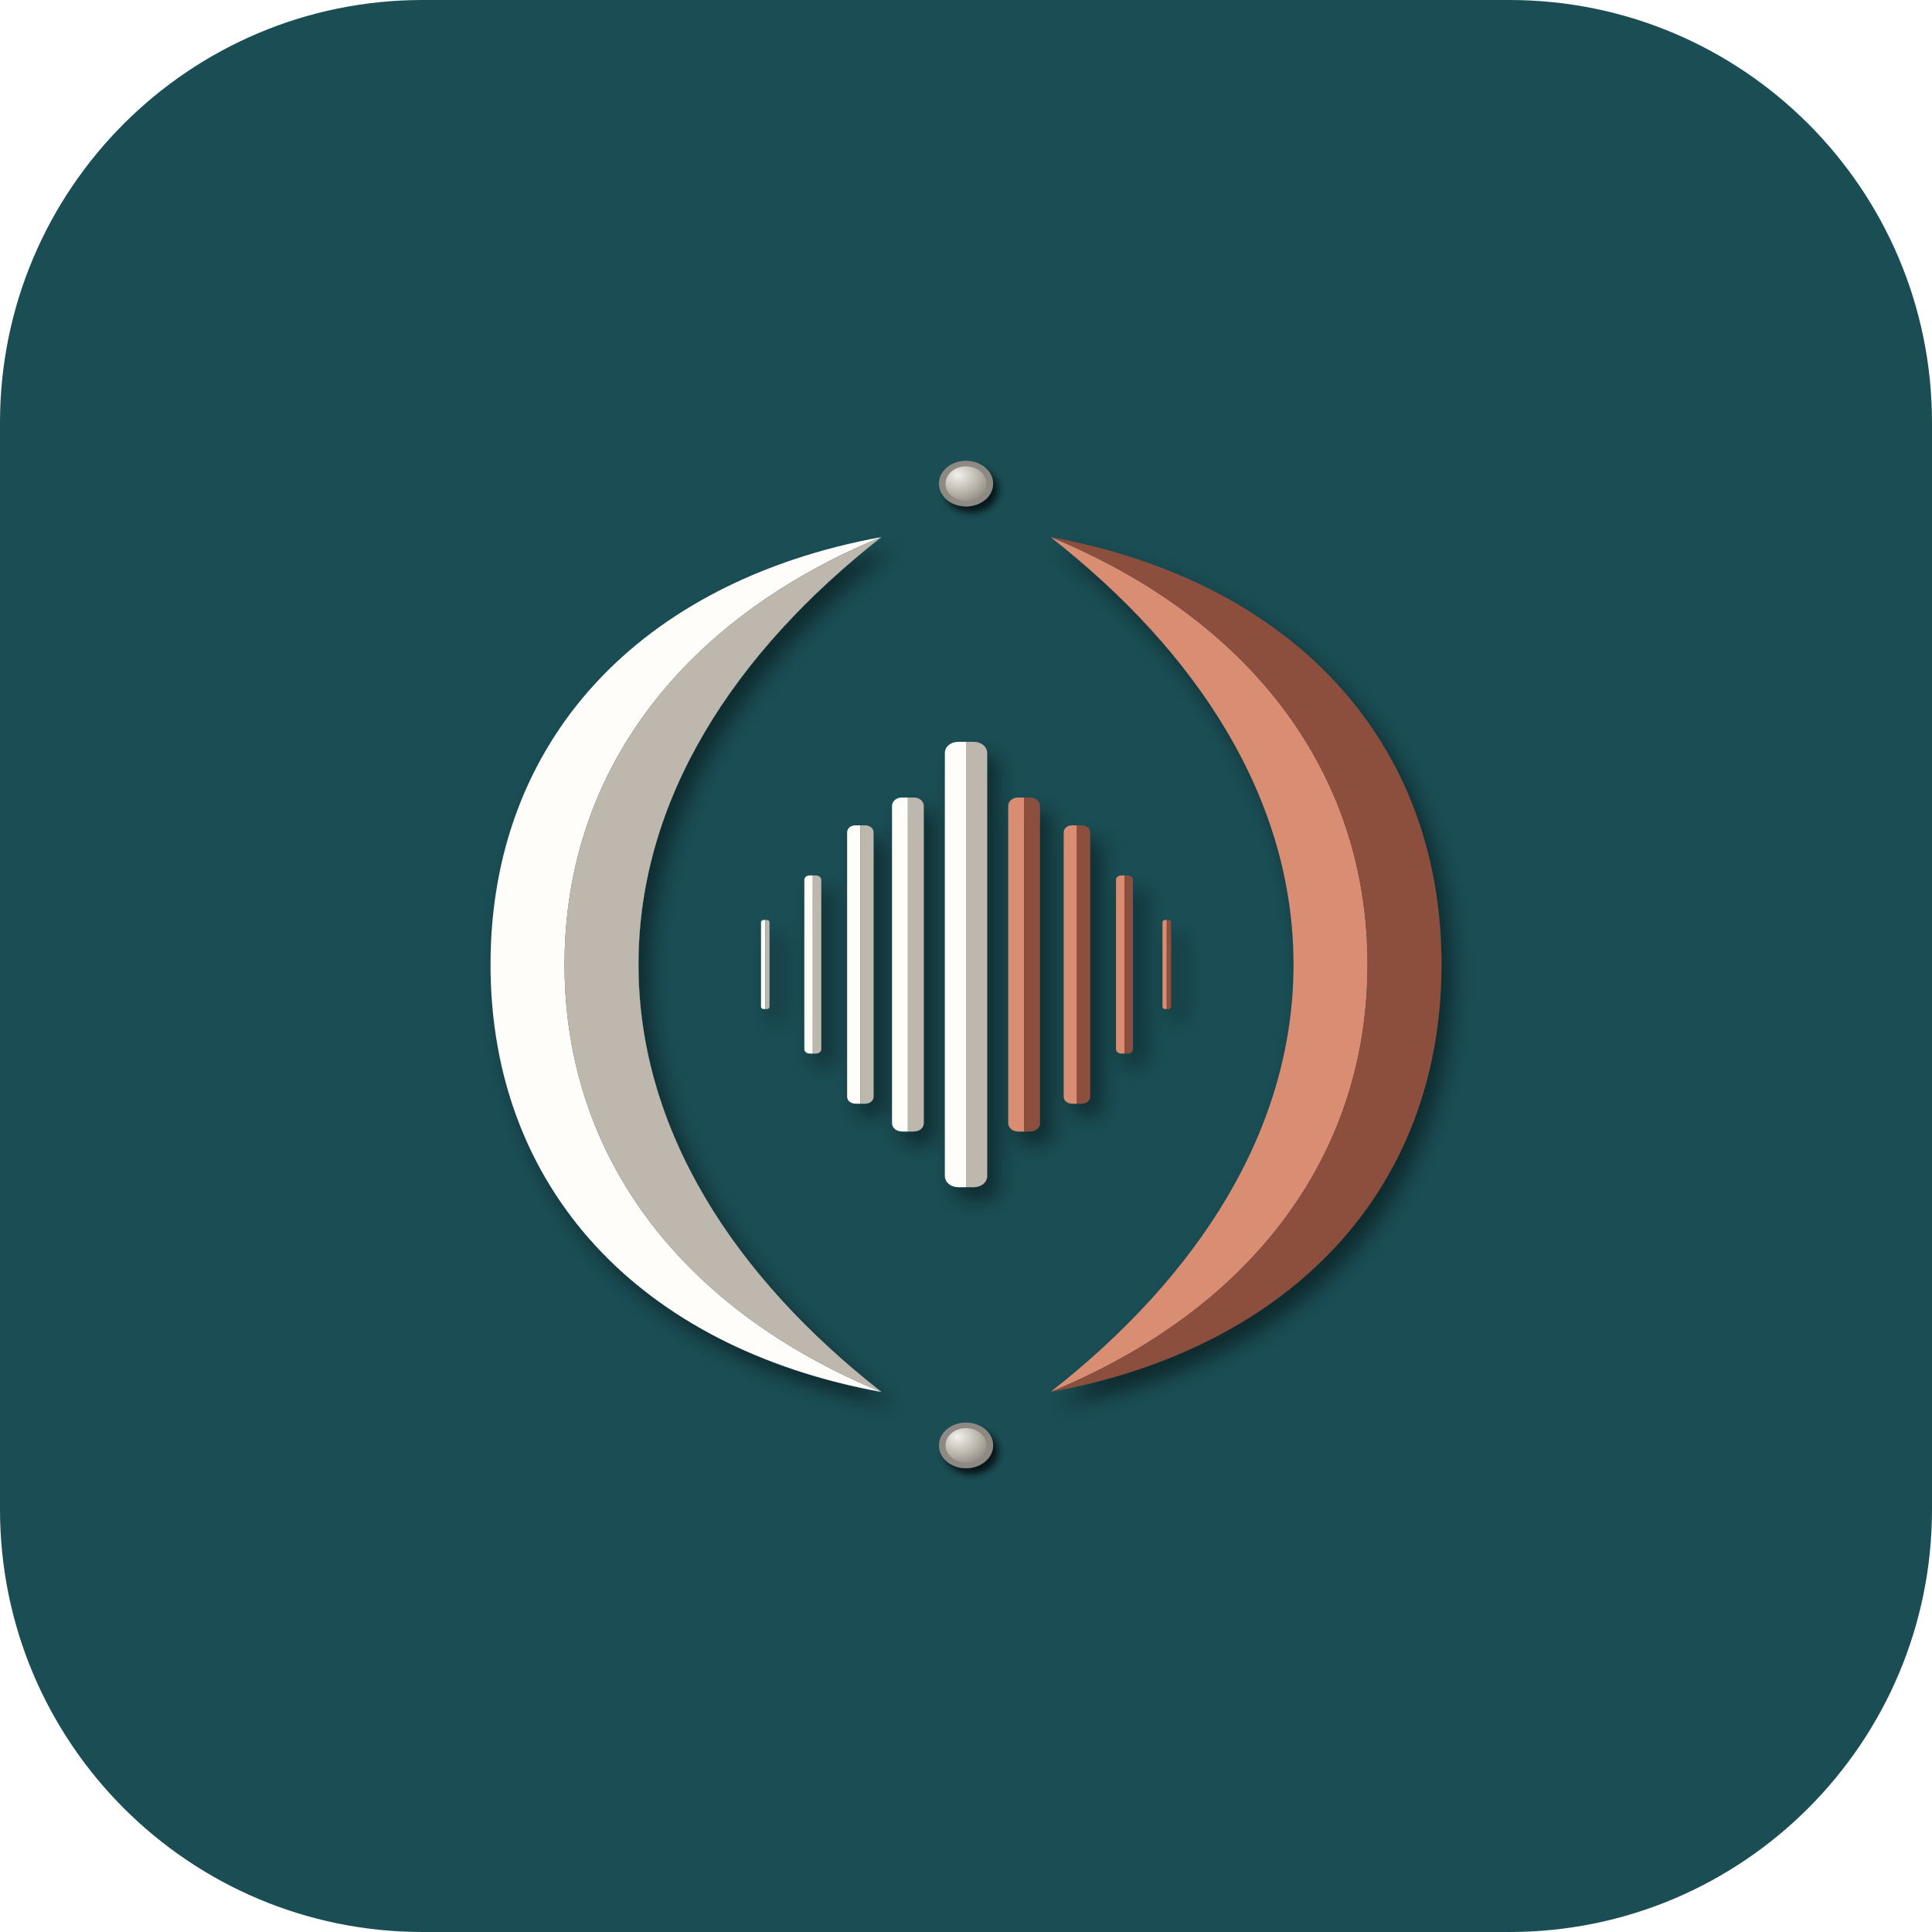
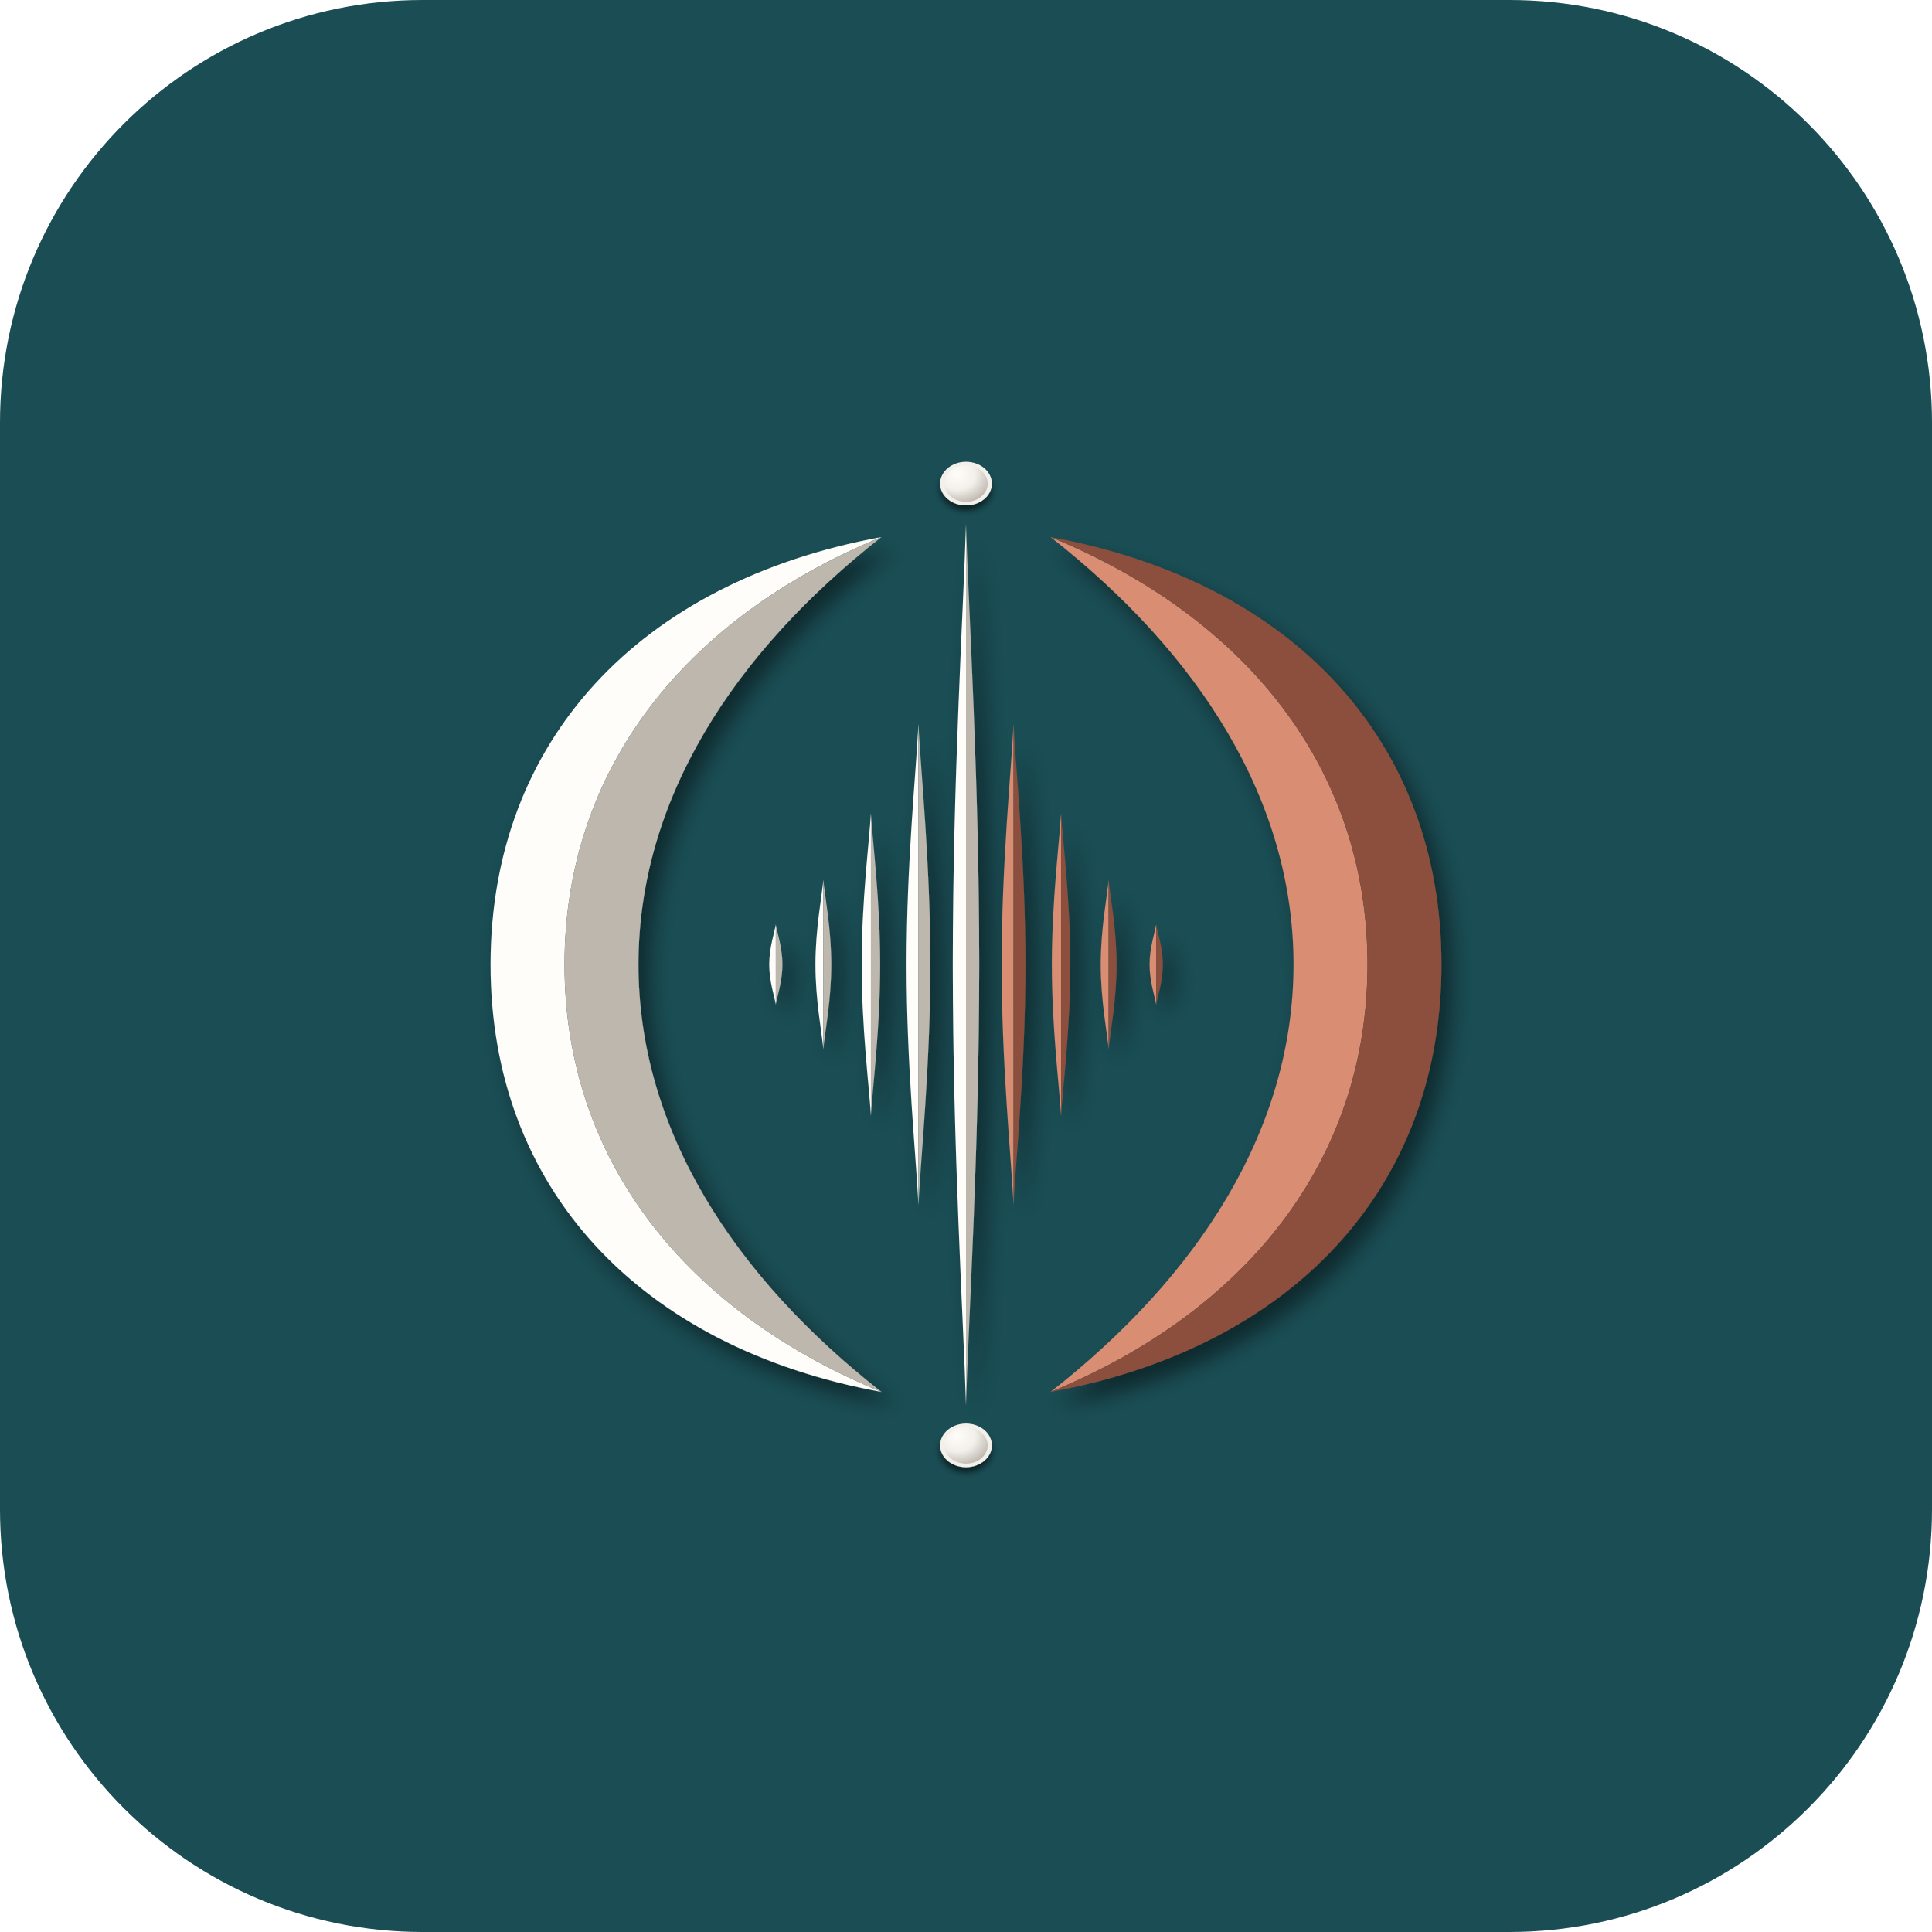
<svg xmlns="http://www.w3.org/2000/svg" viewBox="0 0 512 512" role="img" aria-labelledby="title">
  <defs>
    <linearGradient id="word-face" x1="0" y1="0" x2="0" y2="1">
      <stop stop-color="#FFFDF9" />
      <stop offset=".2" stop-color="#F3F0EB" />
      <stop offset=".72" stop-color="#F3F0EB" />
      <stop offset="1" stop-color="#BDB7AE" />
    </linearGradient>
    <linearGradient id="word-highlight" x1="0" y1="0" x2="1" y2="1">
      <stop stop-color="#FFFDF9" />
      <stop offset="1" stop-color="#F3F0EB" />
    </linearGradient>
    <linearGradient id="word-shadow" x1="0" y1="0" x2="1" y2="1">
      <stop stop-color="#F3F0EB" />
      <stop offset="1" stop-color="#BDB7AE" />
    </linearGradient>
    <filter id="raised" x="-30%" y="-30%" width="170%" height="180%">
      <feDropShadow dx="2" dy="3" stdDeviation="2" flood-color="#000000" flood-opacity=".46" />
    </filter>
    <filter id="word-depth" x="-8%" y="-20%" width="116%" height="150%">
      <feGaussianBlur in="SourceAlpha" stdDeviation="2" result="glowAlpha" />
      <feFlood flood-color="#F3F0EB" flood-opacity=".14" />
      <feComposite in2="glowAlpha" operator="in" result="glow" />
      <feDropShadow dx="1.6" dy="2.4" stdDeviation="1.1" flood-color="#061C22" flood-opacity=".38" />
      <feMerge>
        <feMergeNode in="glow" />
        <feMergeNode in="SourceGraphic" />
      </feMerge>
    </filter>
    <filter id="dot-inset" x="-80%" y="-80%" width="260%" height="260%">
-       <feDropShadow dx="-.7" dy="-.8" stdDeviation=".45" flood-color="#FFFDF9" flood-opacity=".28" />
-       <feDropShadow dx="1" dy="1.4" stdDeviation=".7" flood-color="#000000" flood-opacity=".72" />
+       <feDropShadow dx="0" dy="1.2" stdDeviation=".65" flood-color="#000000" flood-opacity=".55" />
    </filter>
-     <radialGradient id="dot-face" cx="36%" cy="32%" r="70%" fx="32%" fy="28%">
-       <stop stop-color="#F3F0EB" />
-       <stop offset=".58" stop-color="#BDB7AE" />
-       <stop offset="1" stop-color="#8E8982" />
+     <radialGradient id="dot-face" cx="34%" cy="30%" r="72%" fx="30%" fy="26%">
+       <stop stop-color="#FFFDF9" />
+       <stop offset=".52" stop-color="#F3F0EB" />
+       <stop offset="1" stop-color="#BDB7AE" />
    </radialGradient>
-     <symbol id="left-wave-bar" viewBox="0 0 8 100">
-       <path d="M4 0H2.5C1.1 0 0 1.1 0 2.5v95C0 98.9 1.1 100 2.5 100H4Z" fill="#FFFDF9" />
-       <path d="M4 0h1.5C6.9 0 8 1.1 8 2.5v95C8 98.9 6.9 100 5.5 100H4Z" fill="#BDB7AE" />
+     <symbol id="left-wave-bar" viewBox="0 0 8 100" preserveAspectRatio="none">
+       <path d="M4 0C3.2 10 0 29 0 50s3.2 40 4 50Z" fill="#FFFDF9" />
+       <path d="M4 0c.8 10 4 29 4 50s-3.2 40-4 50Z" fill="#BDB7AE" />
    </symbol>
-     <symbol id="right-wave-bar" viewBox="0 0 8 100">
-       <path d="M4 0H2.5C1.1 0 0 1.1 0 2.5v95C0 98.9 1.1 100 2.5 100H4Z" fill="#D98D73" />
-       <path d="M4 0h1.5C6.9 0 8 1.1 8 2.5v95C8 98.9 6.9 100 5.5 100H4Z" fill="#8C4F3E" />
+     <symbol id="right-wave-bar" viewBox="0 0 8 100" preserveAspectRatio="none">
+       <path d="M4 0C3.2 10 0 29 0 50s3.2 40 4 50Z" fill="#D98D73" />
+       <path d="M4 0c.8 10 4 29 4 50s-3.2 40-4 50Z" fill="#8C4F3E" />
    </symbol>
  </defs>
  <rect width="512" height="512" rx="112" fill="#1A4D54" />
  <g transform="translate(88 114) scale(1.4 1.18)">
    <g filter="url(#raised)">
      <path d="M104 24C58 34 30 70 30 120C30 170 58 206 104 216C67 198 44 164 44 120C44 76 67 42 104 24Z" fill="#FFFDF9" />
      <path d="M104 24C67 42 44 76 44 120C44 164 67 198 104 216C76 190 58 157 58 120C58 83 76 50 104 24Z" fill="#BDB7AE" />
      <path d="M136 24C164 50 182 83 182 120C182 157 164 190 136 216C173 198 196 164 196 120C196 76 173 42 136 24Z" fill="#D98D73" />
      <path d="M136 24C173 42 196 76 196 120C196 164 173 198 136 216C182 206 210 170 210 120C210 70 182 34 136 24Z" fill="#8C4F3E" />
-       <use href="#left-wave-bar" x="80.5" y="110" width="3" height="20" />
-       <use href="#left-wave-bar" x="89" y="100" width="4" height="40" />
-       <use href="#left-wave-bar" x="97.5" y="85" width="5" height="70" />
-       <use href="#left-wave-bar" x="106" y="65" width="6" height="110" />
-       <use href="#left-wave-bar" x="116" y="28" width="8" height="184" />
-       <use href="#right-wave-bar" x="128" y="65" width="6" height="110" />
-       <use href="#right-wave-bar" x="138.5" y="85" width="5" height="70" />
-       <use href="#right-wave-bar" x="148" y="100" width="4" height="40" />
-       <use href="#right-wave-bar" x="156.5" y="110" width="3" height="20" />
+       <use href="#left-wave-bar" x="82.75" y="111" width="2.5" height="18" />
+       <use href="#left-wave-bar" x="91.5" y="101" width="3" height="38" />
+       <use href="#left-wave-bar" x="100.25" y="86" width="3.5" height="68" />
+       <use href="#left-wave-bar" x="108.75" y="66" width="4.5" height="108" />
+       <use href="#left-wave-bar" x="117.5" y="21" width="5" height="198" />
+       <use href="#right-wave-bar" x="126.75" y="66" width="4.5" height="108" />
+       <use href="#right-wave-bar" x="136.25" y="86" width="3.5" height="68" />
+       <use href="#right-wave-bar" x="145.5" y="101" width="3" height="38" />
+       <use href="#right-wave-bar" x="154.75" y="111" width="2.5" height="18" />
    </g>
-     <circle cx="120" cy="12" r="4.5" fill="url(#dot-face)" stroke="#8E8982" stroke-width="1.25" filter="url(#dot-inset)" />
-     <circle cx="120" cy="228" r="4.5" fill="url(#dot-face)" stroke="#8E8982" stroke-width="1.25" filter="url(#dot-inset)" />
+     <circle cx="120" cy="12" r="4.5" fill="url(#dot-face)" stroke="#F3F0EB" stroke-width=".8" filter="url(#dot-inset)" />
+     <circle cx="120" cy="228" r="4.5" fill="url(#dot-face)" stroke="#F3F0EB" stroke-width=".8" filter="url(#dot-inset)" />
  </g>
</svg>
